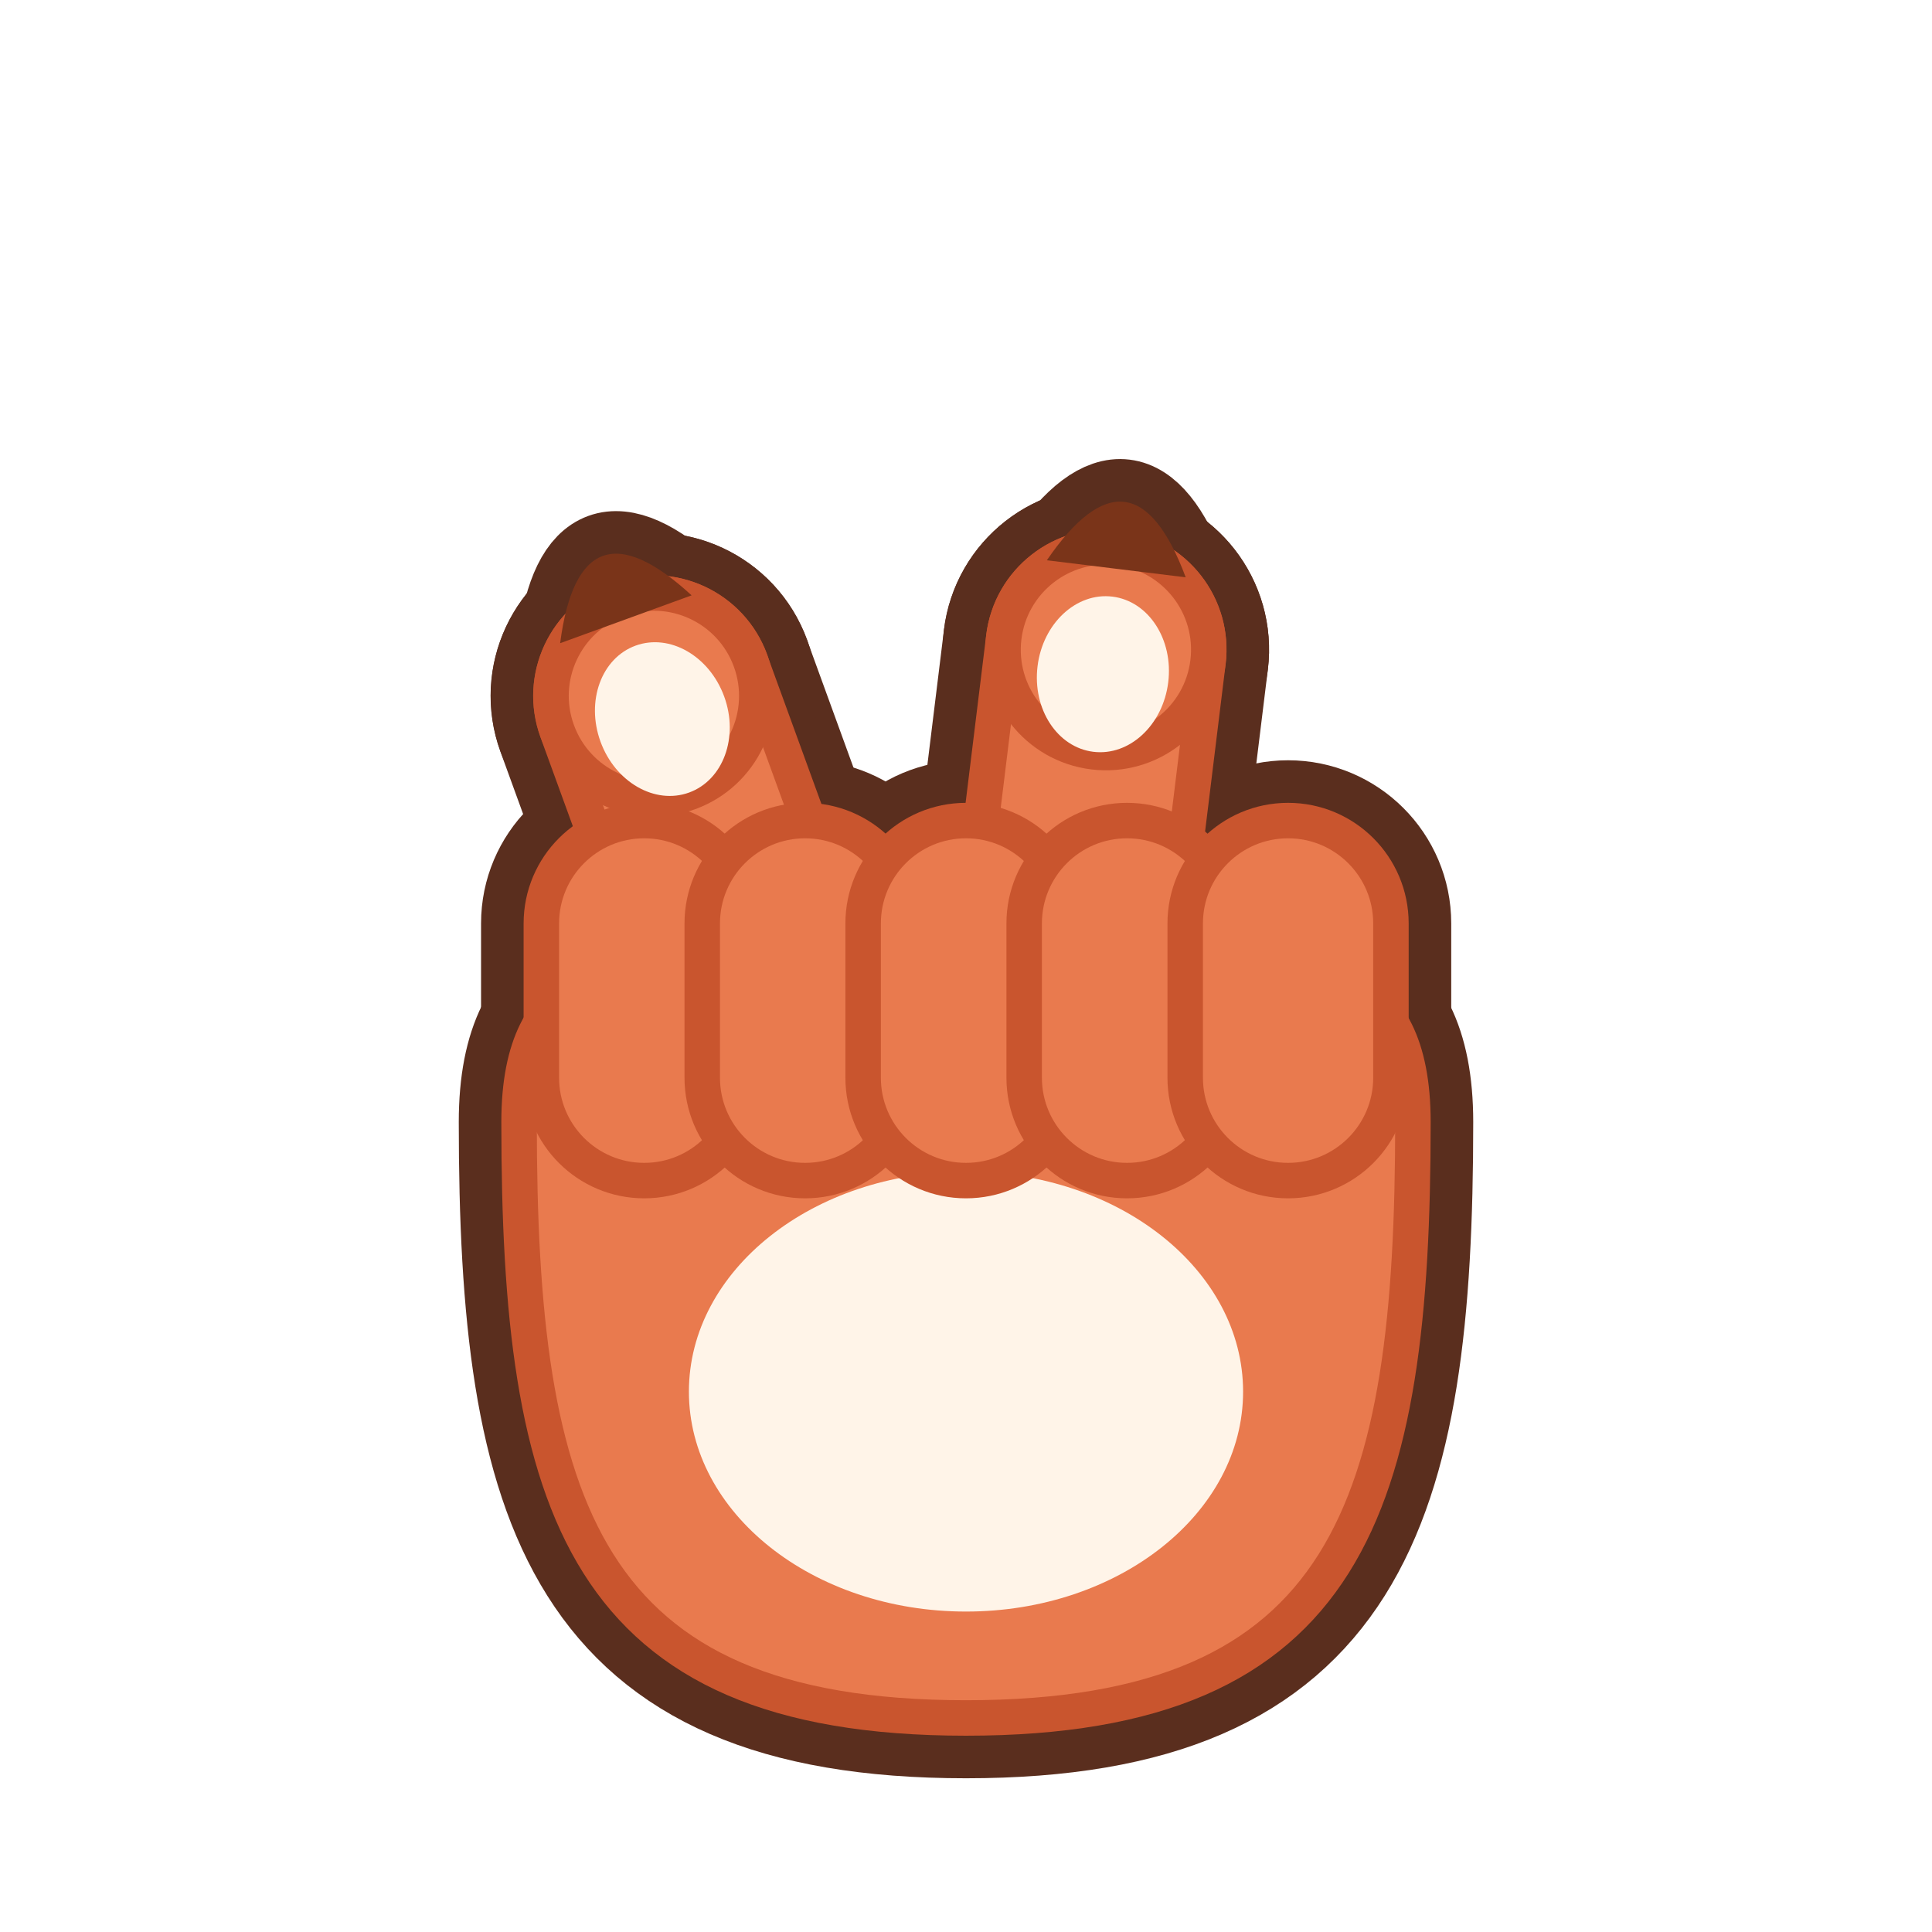
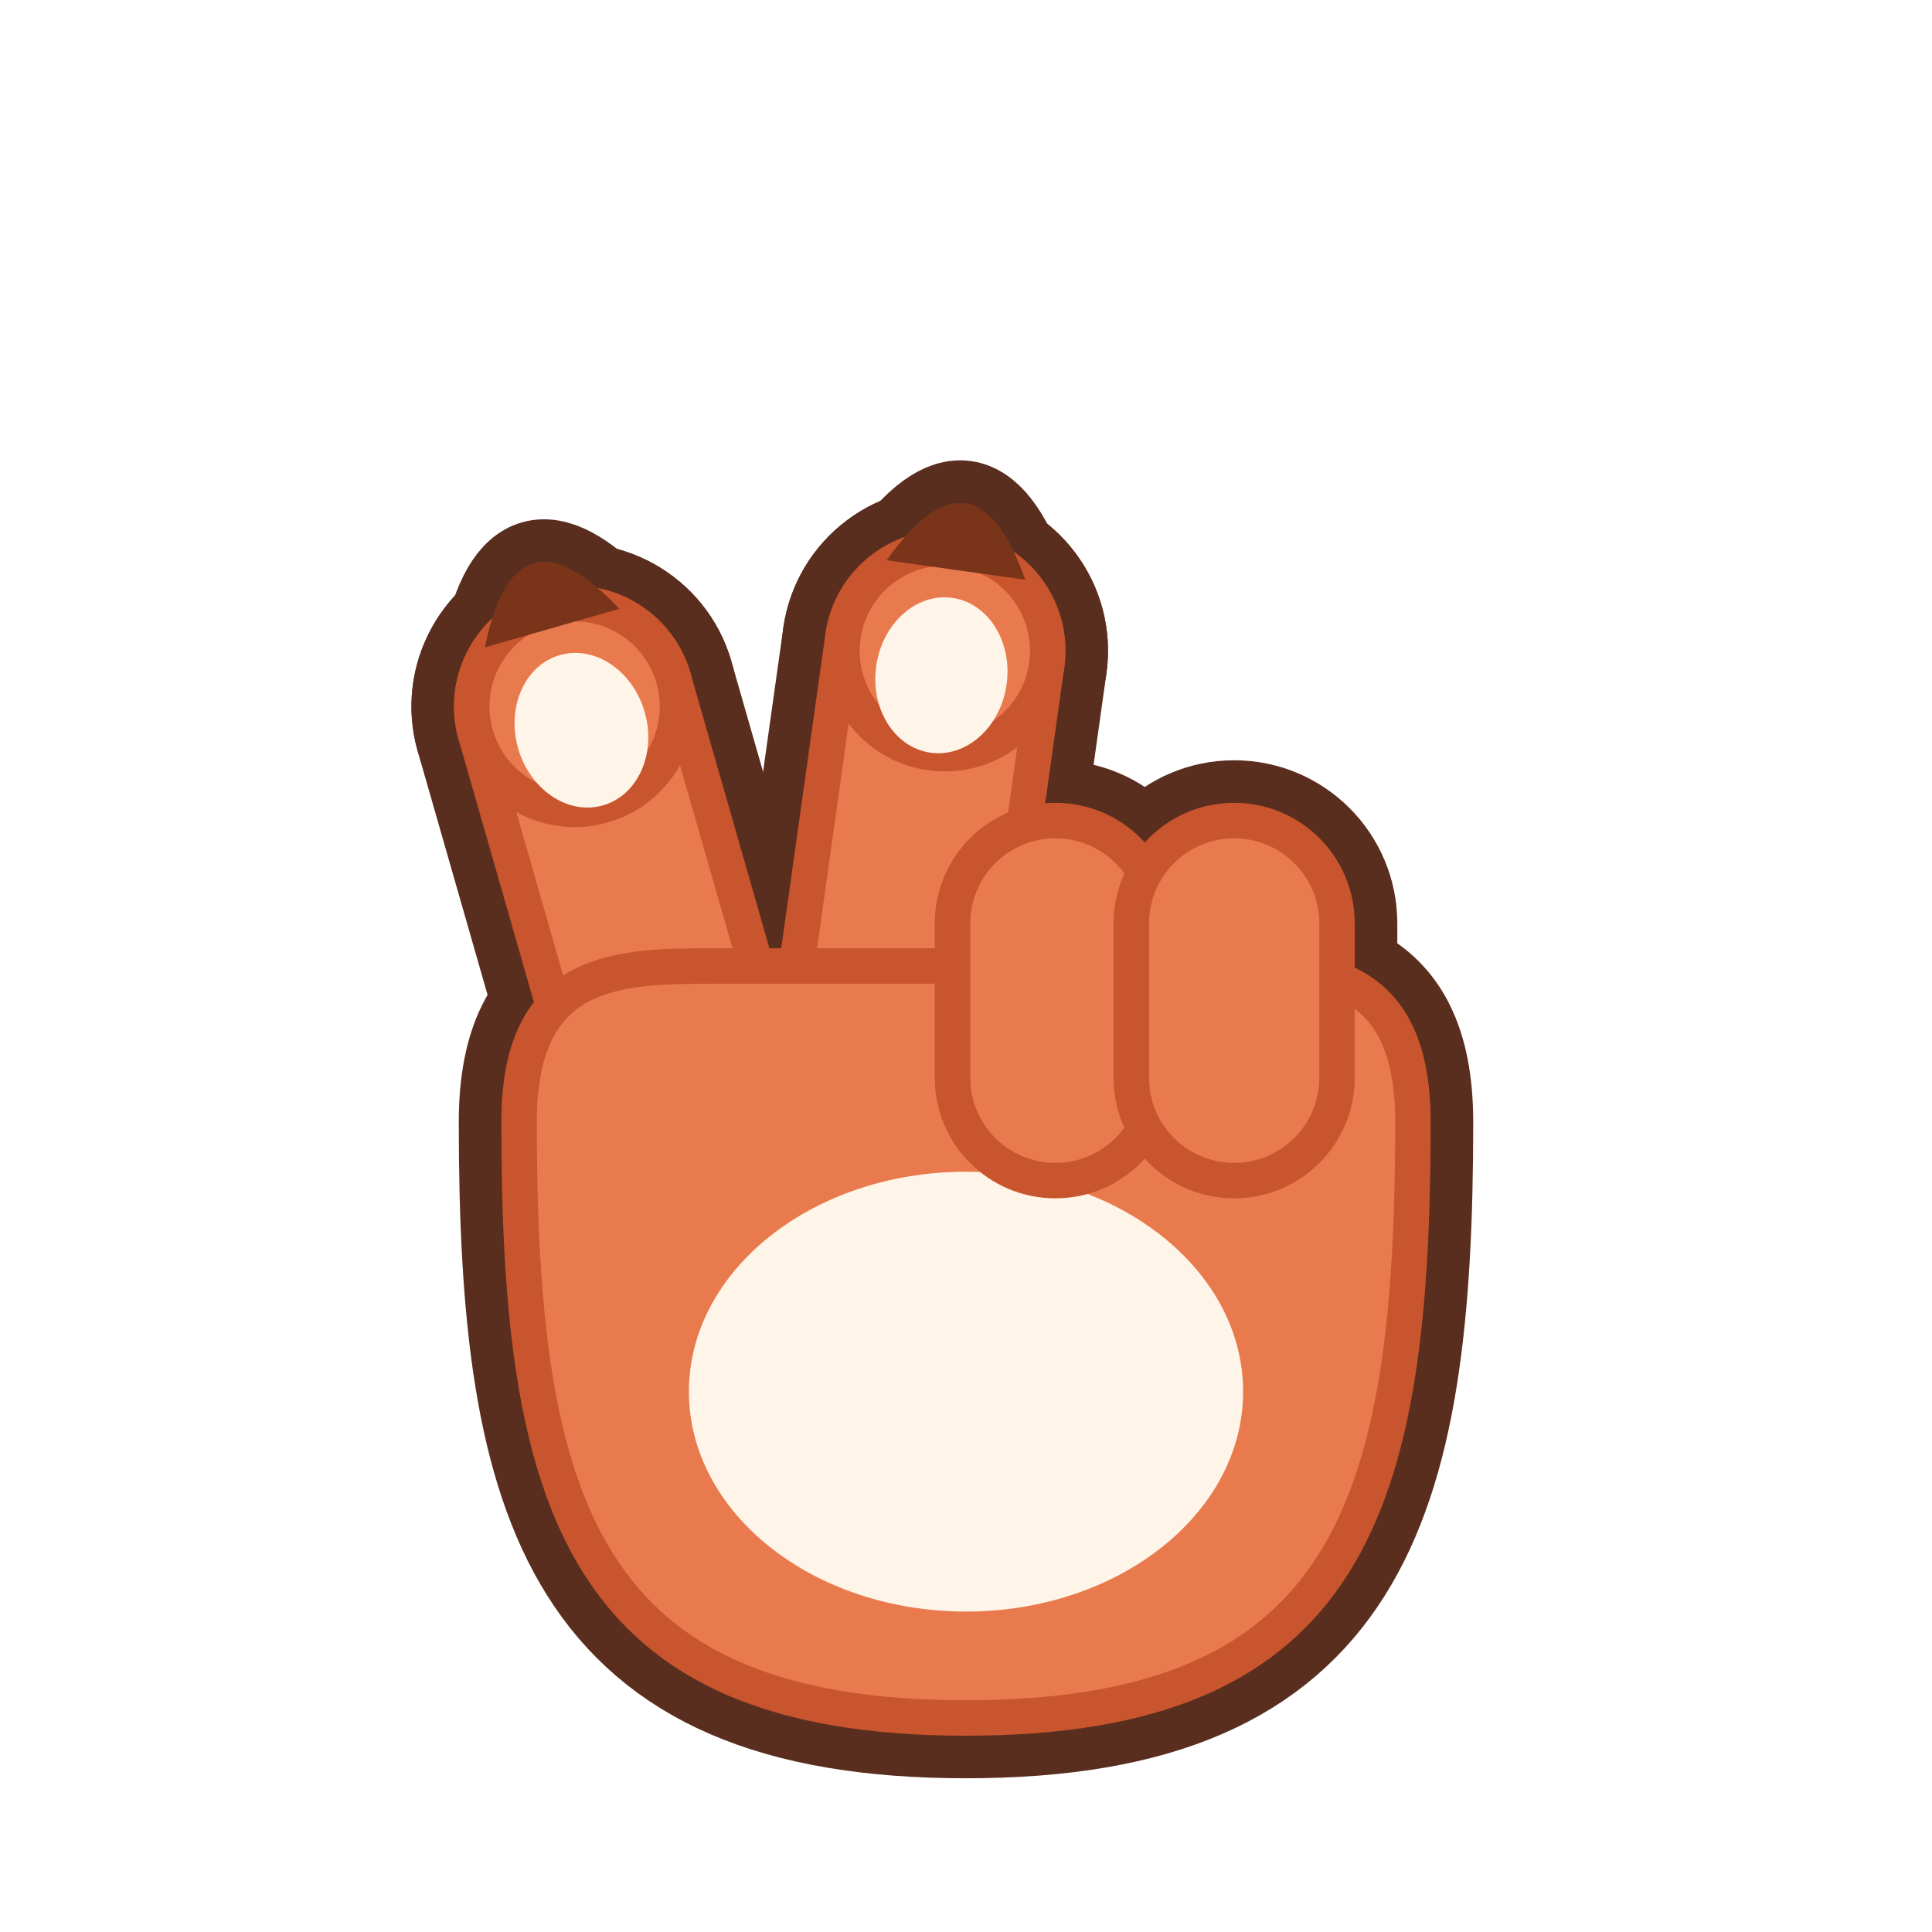
<svg xmlns="http://www.w3.org/2000/svg" viewBox="0 0 256 256" width="256" height="256" role="img" aria-labelledby="t-peace_red_panda">
  <g transform="translate(7.68,7.68) scale(0.94)">
    <g class="outline">
-       <g transform="rotate(-20 106.6 152)">
-         <rect x="92.08" y="71.44" width="29" height="98.56" rx="14.5" fill="#5A2E1E" stroke="#5A2E1E" stroke-width="17" stroke-linejoin="round" />
-         <circle cx="106.6" cy="85.94" r="14.5" fill="#5A2E1E" stroke="#5A2E1E" stroke-width="17" stroke-linejoin="round" />
-         <path d="M96.72 74.44q9.86-19 19.72 0z" fill="#5A2E1E" stroke="#5A2E1E" stroke-width="12" stroke-linejoin="round" />
-         <ellipse cx="106.6" cy="89.42" rx="9.28" ry="11.02" fill="#5A2E1E" stroke="#5A2E1E" stroke-width="12" stroke-linejoin="round" />
+       <g transform="rotate(-16 90.2 152)">
+         <rect x="75.7" y="74.48" width="29" height="95.52" rx="14.5" fill="#5A2E1E" stroke="#5A2E1E" stroke-width="17" stroke-linejoin="round" />
+         <circle cx="90.2" cy="88.98" r="14.5" fill="#5A2E1E" stroke="#5A2E1E" stroke-width="17" stroke-linejoin="round" />
+         <path d="M80.34 77.48q9.86-19 19.72 0z" fill="#5A2E1E" stroke="#5A2E1E" stroke-width="12" stroke-linejoin="round" />
+         <ellipse cx="90.2" cy="92.46" rx="9.28" ry="11.02" fill="#5A2E1E" stroke="#5A2E1E" stroke-width="12" stroke-linejoin="round" />
      </g>
-       <g transform="rotate(7 139.3 152)">
-         <rect x="124.8" y="68.4" width="29" height="101.6" rx="14.5" fill="#5A2E1E" stroke="#5A2E1E" stroke-width="17" stroke-linejoin="round" />
-         <circle cx="139.3" cy="82.9" r="14.5" fill="#5A2E1E" stroke="#5A2E1E" stroke-width="17" stroke-linejoin="round" />
-         <path d="M129.5 71.4q9.86-19 19.72 0z" fill="#5A2E1E" stroke="#5A2E1E" stroke-width="12" stroke-linejoin="round" />
-         <ellipse cx="139.3" cy="86.38" rx="9.28" ry="11.02" fill="#5A2E1E" stroke="#5A2E1E" stroke-width="12" stroke-linejoin="round" />
+       <g transform="rotate(8 115.4 152)">
+         <rect x="100.9" y="68.4" width="29" height="101.6" rx="14.5" fill="#5A2E1E" stroke="#5A2E1E" stroke-width="17" stroke-linejoin="round" />
+         <circle cx="115.4" cy="82.9" r="14.5" fill="#5A2E1E" stroke="#5A2E1E" stroke-width="17" stroke-linejoin="round" />
+         <path d="M105.5 71.4q9.86-19 19.72 0z" fill="#5A2E1E" stroke="#5A2E1E" stroke-width="12" stroke-linejoin="round" />
+         <ellipse cx="115.4" cy="86.38" rx="9.28" ry="11.02" fill="#5A2E1E" stroke="#5A2E1E" stroke-width="12" stroke-linejoin="round" />
      </g>
      <path d="M65 150C65 128 79 128 93 128H163C177 128 191 128 191 150C191 204 182.2 234 128 234C73.82 234 65 204 65 150Z" fill="#5A2E1E" stroke="#5A2E1E" stroke-width="17" stroke-linejoin="round" />
      <ellipse cx="128" cy="188" rx="39.06" ry="31" fill="#5A2E1E" stroke="#5A2E1E" stroke-width="12" stroke-linejoin="round" />
-       <rect x="68.14" y="107.5" width="29" height="50.75" rx="14.5" fill="#5A2E1E" stroke="#5A2E1E" stroke-width="17" stroke-linejoin="round" />
-       <rect x="90.82" y="107.5" width="29" height="50.75" rx="14.5" fill="#5A2E1E" stroke="#5A2E1E" stroke-width="17" stroke-linejoin="round" />
-       <rect x="113.5" y="107.5" width="29" height="50.75" rx="14.5" fill="#5A2E1E" stroke="#5A2E1E" stroke-width="17" stroke-linejoin="round" />
-       <rect x="136.2" y="107.5" width="29" height="50.75" rx="14.5" fill="#5A2E1E" stroke="#5A2E1E" stroke-width="17" stroke-linejoin="round" />
-       <rect x="158.9" y="107.5" width="29" height="50.75" rx="14.5" fill="#5A2E1E" stroke="#5A2E1E" stroke-width="17" stroke-linejoin="round" />
+       <rect x="126.1" y="107.5" width="29" height="50.75" rx="14.5" fill="#5A2E1E" stroke="#5A2E1E" stroke-width="17" stroke-linejoin="round" />
+       <rect x="151.3" y="107.5" width="29" height="50.75" rx="14.5" fill="#5A2E1E" stroke="#5A2E1E" stroke-width="17" stroke-linejoin="round" />
    </g>
-     <g transform="rotate(-20 106.6 152)">
-       <rect x="92.08" y="71.44" width="29" height="98.56" rx="14.5" fill="#E97A4E" stroke="#C9552E" stroke-width="5" stroke-linejoin="round" />
-       <circle cx="106.6" cy="85.94" r="14.5" fill="#E97A4E" stroke="#C9552E" stroke-width="5" stroke-linejoin="round" />
-       <path d="M96.72 74.44q9.86-19 19.72 0z" fill="#7A3419" />
-       <ellipse cx="106.6" cy="89.42" rx="9.28" ry="11.02" fill="#FFF4E8" />
+     <g transform="rotate(-16 90.2 152)">
+       <rect x="75.7" y="74.48" width="29" height="95.52" rx="14.5" fill="#E97A4E" stroke="#C9552E" stroke-width="5" stroke-linejoin="round" />
+       <circle cx="90.2" cy="88.98" r="14.5" fill="#E97A4E" stroke="#C9552E" stroke-width="5" stroke-linejoin="round" />
+       <path d="M80.34 77.48q9.86-19 19.72 0z" fill="#7A3419" />
+       <ellipse cx="90.2" cy="92.46" rx="9.28" ry="11.02" fill="#FFF4E8" />
    </g>
-     <g transform="rotate(7 139.3 152)">
-       <rect x="124.8" y="68.4" width="29" height="101.6" rx="14.5" fill="#E97A4E" stroke="#C9552E" stroke-width="5" stroke-linejoin="round" />
-       <circle cx="139.3" cy="82.9" r="14.5" fill="#E97A4E" stroke="#C9552E" stroke-width="5" stroke-linejoin="round" />
-       <path d="M129.5 71.4q9.86-19 19.72 0z" fill="#7A3419" />
-       <ellipse cx="139.3" cy="86.38" rx="9.28" ry="11.02" fill="#FFF4E8" />
+     <g transform="rotate(8 115.4 152)">
+       <rect x="100.9" y="68.4" width="29" height="101.6" rx="14.5" fill="#E97A4E" stroke="#C9552E" stroke-width="5" stroke-linejoin="round" />
+       <circle cx="115.4" cy="82.9" r="14.5" fill="#E97A4E" stroke="#C9552E" stroke-width="5" stroke-linejoin="round" />
+       <path d="M105.5 71.4q9.86-19 19.72 0z" fill="#7A3419" />
+       <ellipse cx="115.4" cy="86.38" rx="9.28" ry="11.02" fill="#FFF4E8" />
    </g>
    <path d="M65 150C65 128 79 128 93 128H163C177 128 191 128 191 150C191 204 182.2 234 128 234C73.82 234 65 204 65 150Z" fill="#E97A4E" stroke="#C9552E" stroke-width="5" stroke-linejoin="round" />
    <ellipse cx="128" cy="188" rx="39.06" ry="31" fill="#FFF4E8" />
-     <rect x="68.14" y="107.5" width="29" height="50.75" rx="14.5" fill="#E97A4E" stroke="#C9552E" stroke-width="5" stroke-linejoin="round" />
-     <rect x="90.82" y="107.5" width="29" height="50.75" rx="14.5" fill="#E97A4E" stroke="#C9552E" stroke-width="5" stroke-linejoin="round" />
-     <rect x="113.5" y="107.5" width="29" height="50.75" rx="14.5" fill="#E97A4E" stroke="#C9552E" stroke-width="5" stroke-linejoin="round" />
-     <rect x="136.2" y="107.5" width="29" height="50.75" rx="14.5" fill="#E97A4E" stroke="#C9552E" stroke-width="5" stroke-linejoin="round" />
-     <rect x="158.9" y="107.5" width="29" height="50.75" rx="14.5" fill="#E97A4E" stroke="#C9552E" stroke-width="5" stroke-linejoin="round" />
+     <rect x="126.1" y="107.5" width="29" height="50.75" rx="14.5" fill="#E97A4E" stroke="#C9552E" stroke-width="5" stroke-linejoin="round" />
+     <rect x="151.3" y="107.5" width="29" height="50.75" rx="14.5" fill="#E97A4E" stroke="#C9552E" stroke-width="5" stroke-linejoin="round" />
  </g>
</svg>
